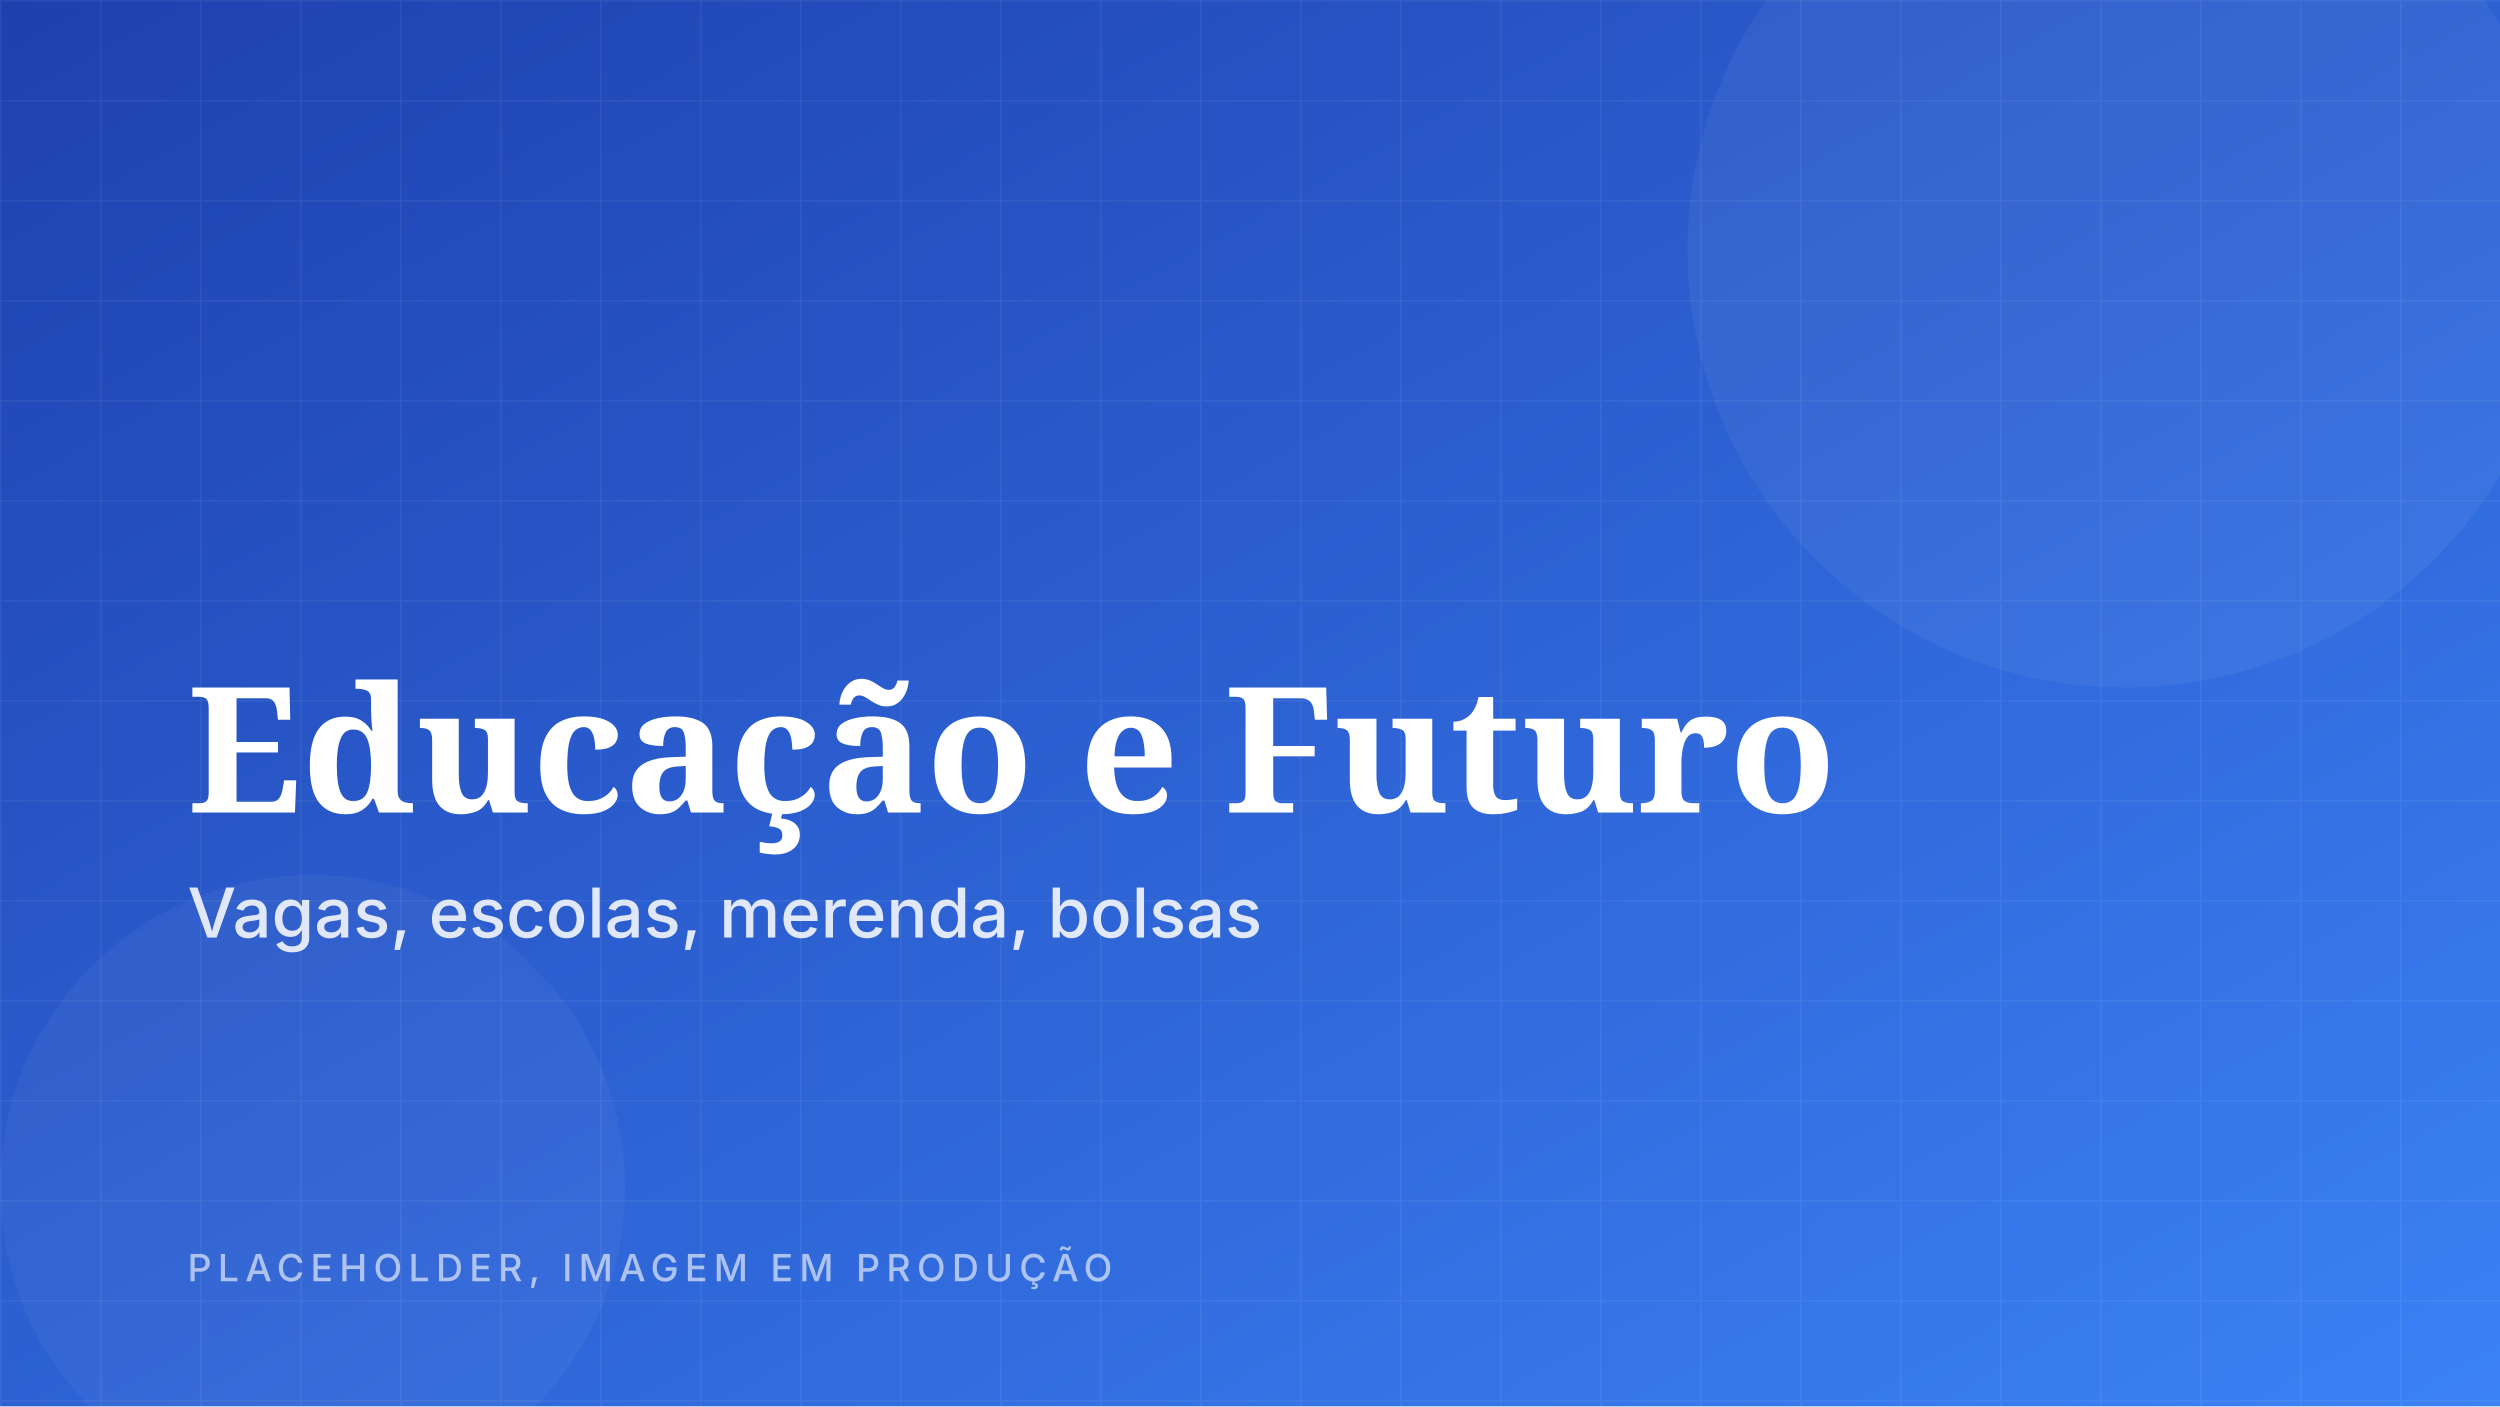
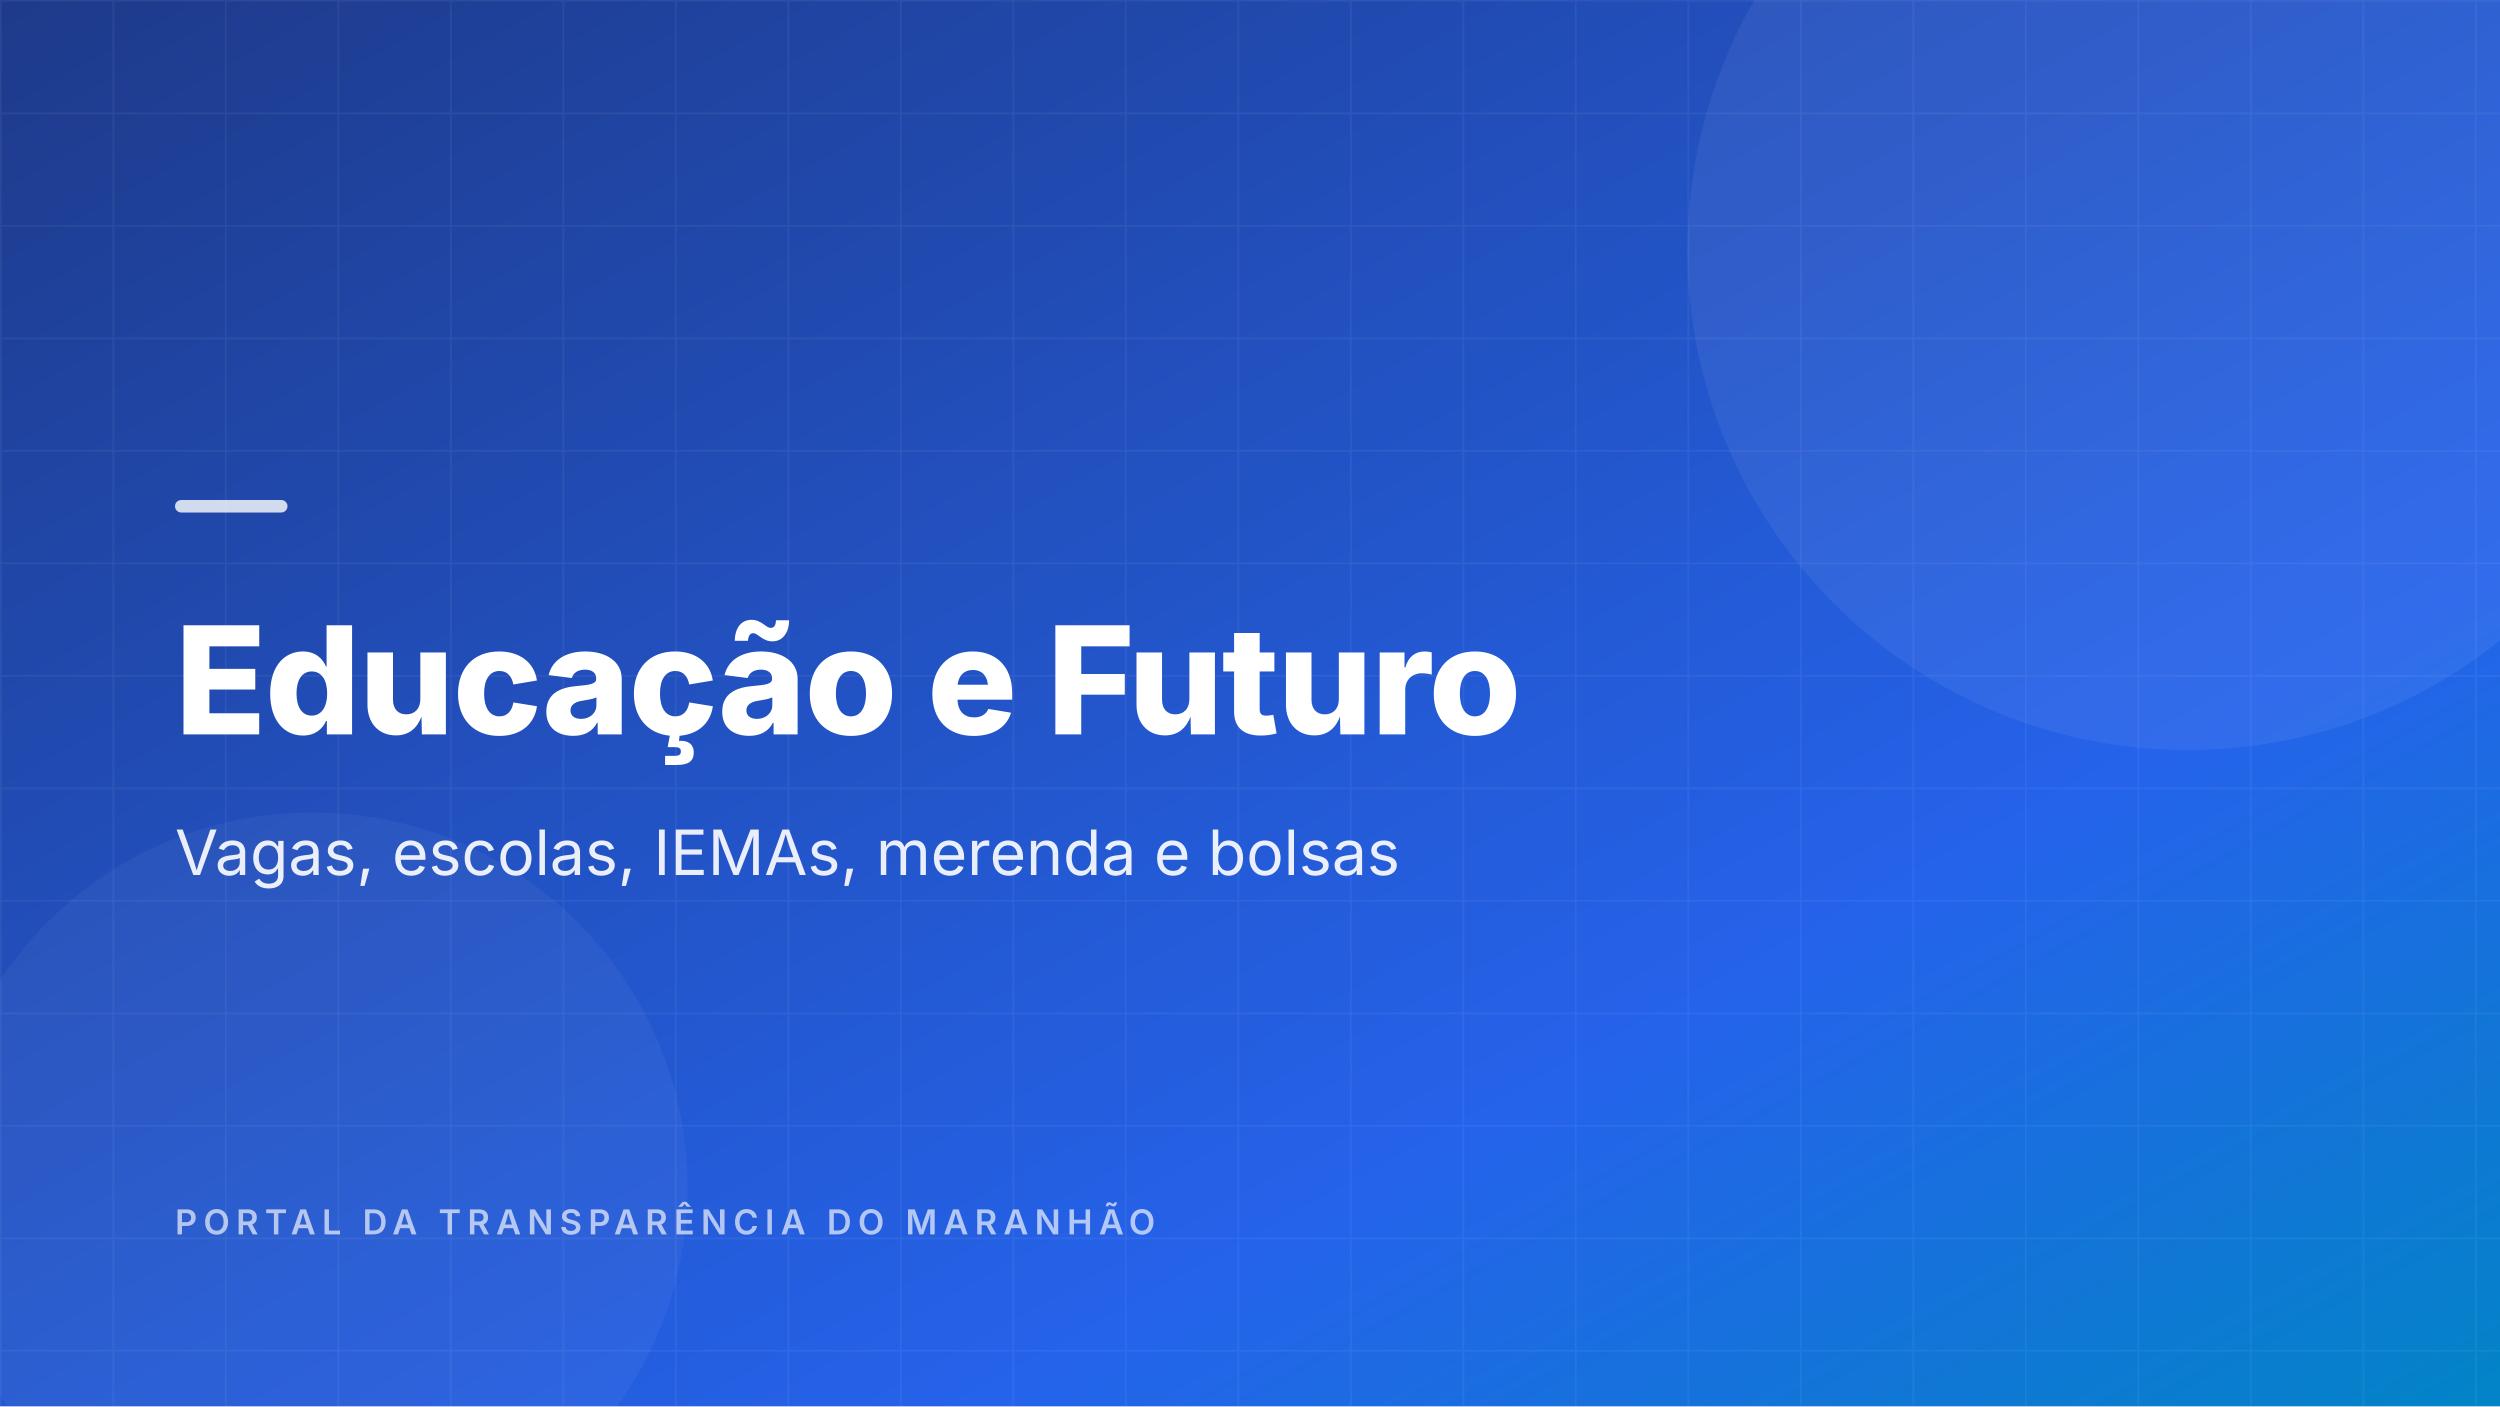
<svg xmlns="http://www.w3.org/2000/svg" viewBox="0 0 800 450" preserveAspectRatio="xMidYMid slice">
  <defs>
    <linearGradient id="geducacao" x1="0%" y1="0%" x2="100%" y2="100%">
-       <stop offset="0%" stop-color="#1E40AF" />
-       <stop offset="100%" stop-color="#3B82F6" />
+       <stop offset="0%" stop-color="#1E3A8A" />
+       <stop offset="70%" stop-color="#2563EB" />
+       <stop offset="100%" stop-color="#0284C7" />
    </linearGradient>
-     <pattern id="peducacao" x="0" y="0" width="32" height="32" patternUnits="userSpaceOnUse">
-       <path d="M 32 0 L 0 0 0 32" fill="none" stroke="#ffffff" stroke-opacity="0.06" stroke-width="1" />
+     <pattern id="peducacao" x="0" y="0" width="36" height="36" patternUnits="userSpaceOnUse">
+       <path d="M 36 0 L 0 0 0 36" fill="none" stroke="#ffffff" stroke-opacity="0.06" stroke-width="1" />
    </pattern>
  </defs>
  <rect width="800" height="450" fill="url(#geducacao)" />
  <rect width="800" height="450" fill="url(#peducacao)" />
-   <circle cx="680" cy="80" r="140" fill="#ffffff" fill-opacity="0.05" />
-   <circle cx="100" cy="380" r="100" fill="#ffffff" fill-opacity="0.04" />
-   <text x="60" y="260" font-family="Playfair Display, Georgia, serif" font-size="56" font-weight="700" fill="#ffffff">Educação e Futuro</text>
-   <text x="60" y="300" font-family="Inter, sans-serif" font-size="22" font-weight="500" fill="#ffffff" fill-opacity="0.85">Vagas, escolas, merenda, bolsas</text>
-   <text x="60" y="410" font-family="Inter, sans-serif" font-size="12" font-weight="500" fill="#ffffff" fill-opacity="0.6" letter-spacing="2">PLACEHOLDER, IMAGEM EM PRODUÇÃO</text>
+   <circle cx="700" cy="80" r="160" fill="#ffffff" fill-opacity="0.06" />
+   <circle cx="100" cy="380" r="120" fill="#ffffff" fill-opacity="0.04" />
+   <rect x="56" y="160" width="36" height="4" rx="2" fill="#ffffff" fill-opacity="0.8" />
+   <text x="56" y="235" font-family="Inter, system-ui, -apple-system, BlinkMacSystemFont, 'Segoe UI', Roboto, sans-serif" font-size="48" font-weight="800" fill="#ffffff" letter-spacing="-0.5">Educação e Futuro</text>
+   <text x="56" y="280" font-family="Inter, system-ui, -apple-system, BlinkMacSystemFont, 'Segoe UI', Roboto, sans-serif" font-size="20" font-weight="400" fill="#ffffff" fill-opacity="0.9">Vagas, escolas, IEMAs, merenda e bolsas</text>
+   <text x="56" y="395" font-family="Inter, system-ui, -apple-system, BlinkMacSystemFont, 'Segoe UI', Roboto, sans-serif" font-size="11" font-weight="600" fill="#ffffff" fill-opacity="0.65" letter-spacing="2">PORTAL DA TRANSPARÊNCIA DO MARANHÃO</text>
</svg>
